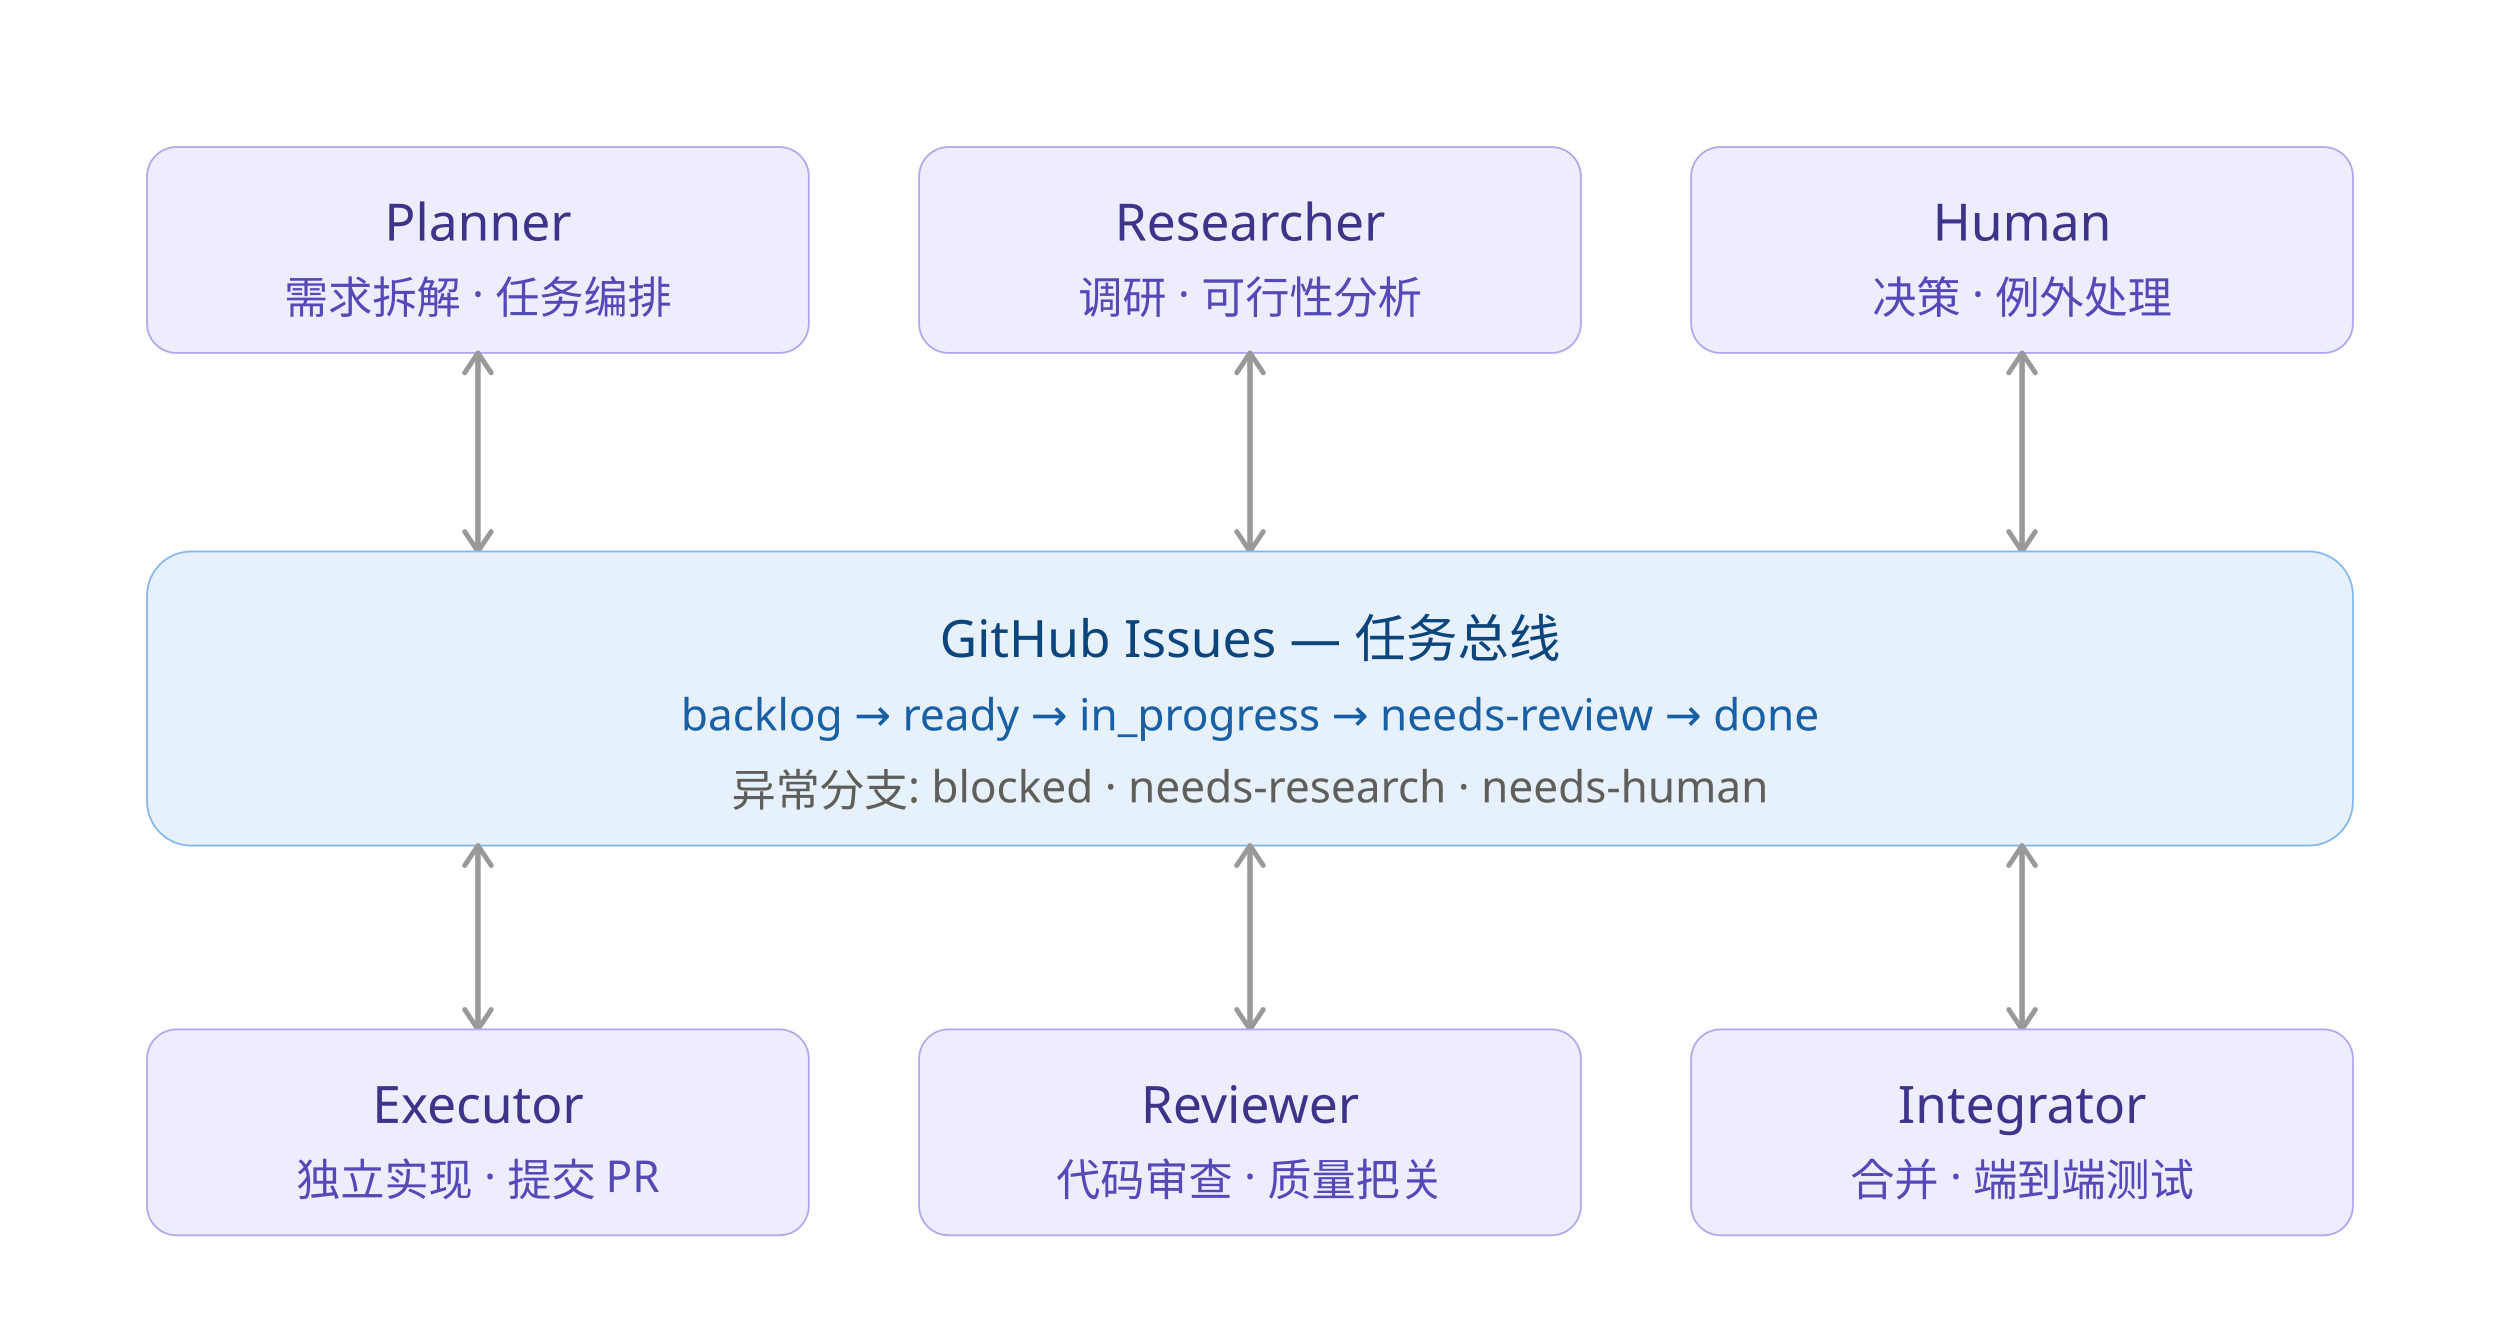
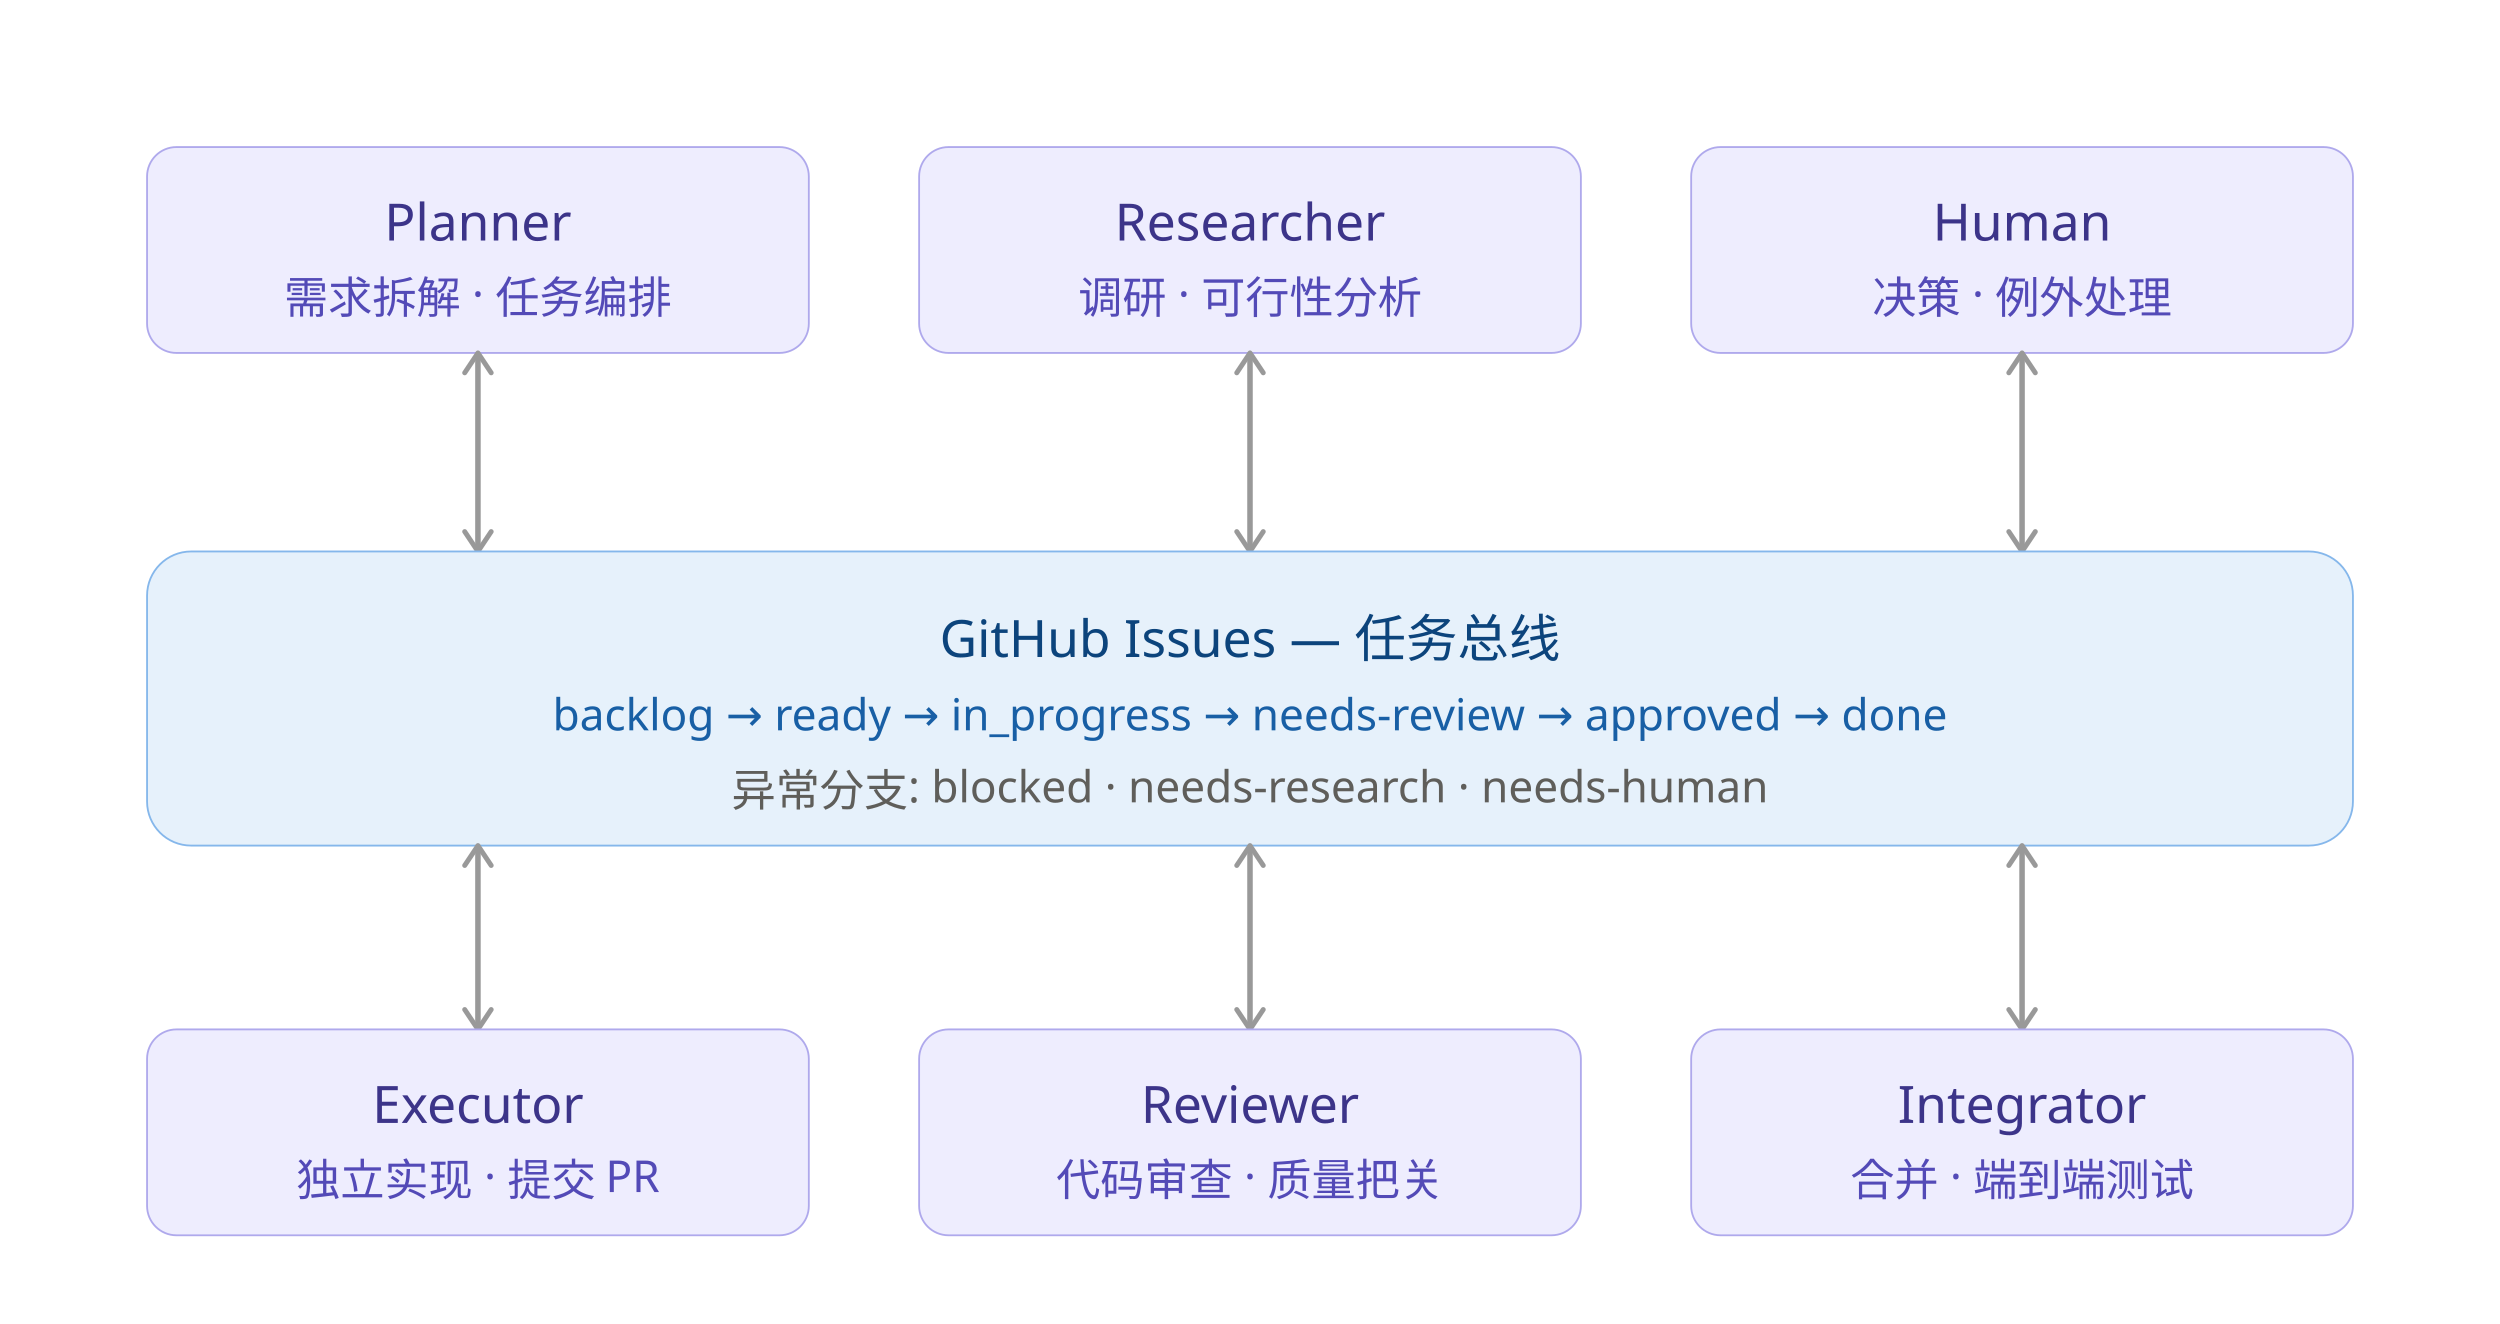
<svg xmlns="http://www.w3.org/2000/svg" viewBox="0 0 680 360" width="100%" role="img">
  <defs>
    <marker id="arrow" viewBox="0 0 10 10" refX="8" refY="5" markerWidth="6" markerHeight="6" orient="auto-start-reverse">
      <path d="M2 1L8 5L2 9" fill="none" stroke="context-stroke" stroke-width="1.5" stroke-linecap="round" stroke-linejoin="round" />
    </marker>
  </defs>
  <style>
    .th { font: 500 14px sans-serif; }
    .ts { font: 400 12px sans-serif; }
    .arr { fill: none; stroke: #999; stroke-width: 1.5; }
  </style>
  <g style="cursor:pointer">
    <rect x="40" y="40" width="180" height="56" rx="8" fill="#EEEDFE" stroke="#AFA9EC" stroke-width="0.5" />
    <text class="th" x="130" y="60" text-anchor="middle" dominant-baseline="central" fill="#3C3489">Planner</text>
    <text class="ts" x="130" y="80" text-anchor="middle" dominant-baseline="central" fill="#534AB7">需求拆解 · 任务编排</text>
  </g>
  <g style="cursor:pointer">
    <rect x="250" y="40" width="180" height="56" rx="8" fill="#EEEDFE" stroke="#AFA9EC" stroke-width="0.5" />
    <text class="th" x="340" y="60" text-anchor="middle" dominant-baseline="central" fill="#3C3489">Researcher</text>
    <text class="ts" x="340" y="80" text-anchor="middle" dominant-baseline="central" fill="#534AB7">调研 · 可行性分析</text>
  </g>
  <g style="cursor:pointer">
    <rect x="460" y="40" width="180" height="56" rx="8" fill="#EEEDFE" stroke="#AFA9EC" stroke-width="0.5" />
    <text class="th" x="550" y="60" text-anchor="middle" dominant-baseline="central" fill="#3C3489">Human</text>
    <text class="ts" x="550" y="80" text-anchor="middle" dominant-baseline="central" fill="#534AB7">决策 · 例外处理</text>
  </g>
  <path class="arr" d="M130 96 L130 150" marker-start="url(#arrow)" marker-end="url(#arrow)" />
  <path class="arr" d="M340 96 L340 150" marker-start="url(#arrow)" marker-end="url(#arrow)" />
  <path class="arr" d="M550 96 L550 150" marker-start="url(#arrow)" marker-end="url(#arrow)" />
  <rect x="40" y="150" width="600" height="80" rx="12" fill="#E6F1FB" stroke="#85B7EB" stroke-width="0.5" />
  <text class="th" x="340" y="172" text-anchor="middle" dominant-baseline="central" fill="#0C447C">GitHub Issues — 任务总线</text>
-   <text class="ts" x="340" y="194" text-anchor="middle" dominant-baseline="central" fill="#185FA5">backlog → ready → in_progress → needs-review → done</text>
+   <text class="ts" x="340" y="194" text-anchor="middle" dominant-baseline="central" fill="#185FA5">backlog → ready → in_progress → needs-review → approved → done</text>
  <text class="ts" x="340" y="214" text-anchor="middle" dominant-baseline="central" fill="#5F5E5A">异常分支: blocked · needs-research · needs-human</text>
  <path class="arr" d="M130 230 L130 280" marker-start="url(#arrow)" marker-end="url(#arrow)" />
  <path class="arr" d="M340 230 L340 280" marker-start="url(#arrow)" marker-end="url(#arrow)" />
  <path class="arr" d="M550 230 L550 280" marker-start="url(#arrow)" marker-end="url(#arrow)" />
  <g style="cursor:pointer">
    <rect x="40" y="280" width="180" height="56" rx="8" fill="#EEEDFE" stroke="#AFA9EC" stroke-width="0.5" />
    <text class="th" x="130" y="300" text-anchor="middle" dominant-baseline="central" fill="#3C3489">Executor</text>
    <text class="ts" x="130" y="320" text-anchor="middle" dominant-baseline="central" fill="#534AB7">独立实现 · 提交 PR</text>
  </g>
  <g style="cursor:pointer">
    <rect x="250" y="280" width="180" height="56" rx="8" fill="#EEEDFE" stroke="#AFA9EC" stroke-width="0.5" />
    <text class="th" x="340" y="300" text-anchor="middle" dominant-baseline="central" fill="#3C3489">Reviewer</text>
    <text class="ts" x="340" y="320" text-anchor="middle" dominant-baseline="central" fill="#534AB7">代码审查 · 质量把关</text>
  </g>
  <g style="cursor:pointer">
    <rect x="460" y="280" width="180" height="56" rx="8" fill="#EEEDFE" stroke="#AFA9EC" stroke-width="0.5" />
    <text class="th" x="550" y="300" text-anchor="middle" dominant-baseline="central" fill="#3C3489">Integrator</text>
    <text class="ts" x="550" y="320" text-anchor="middle" dominant-baseline="central" fill="#534AB7">合并 · 端到端测试</text>
  </g>
</svg>
